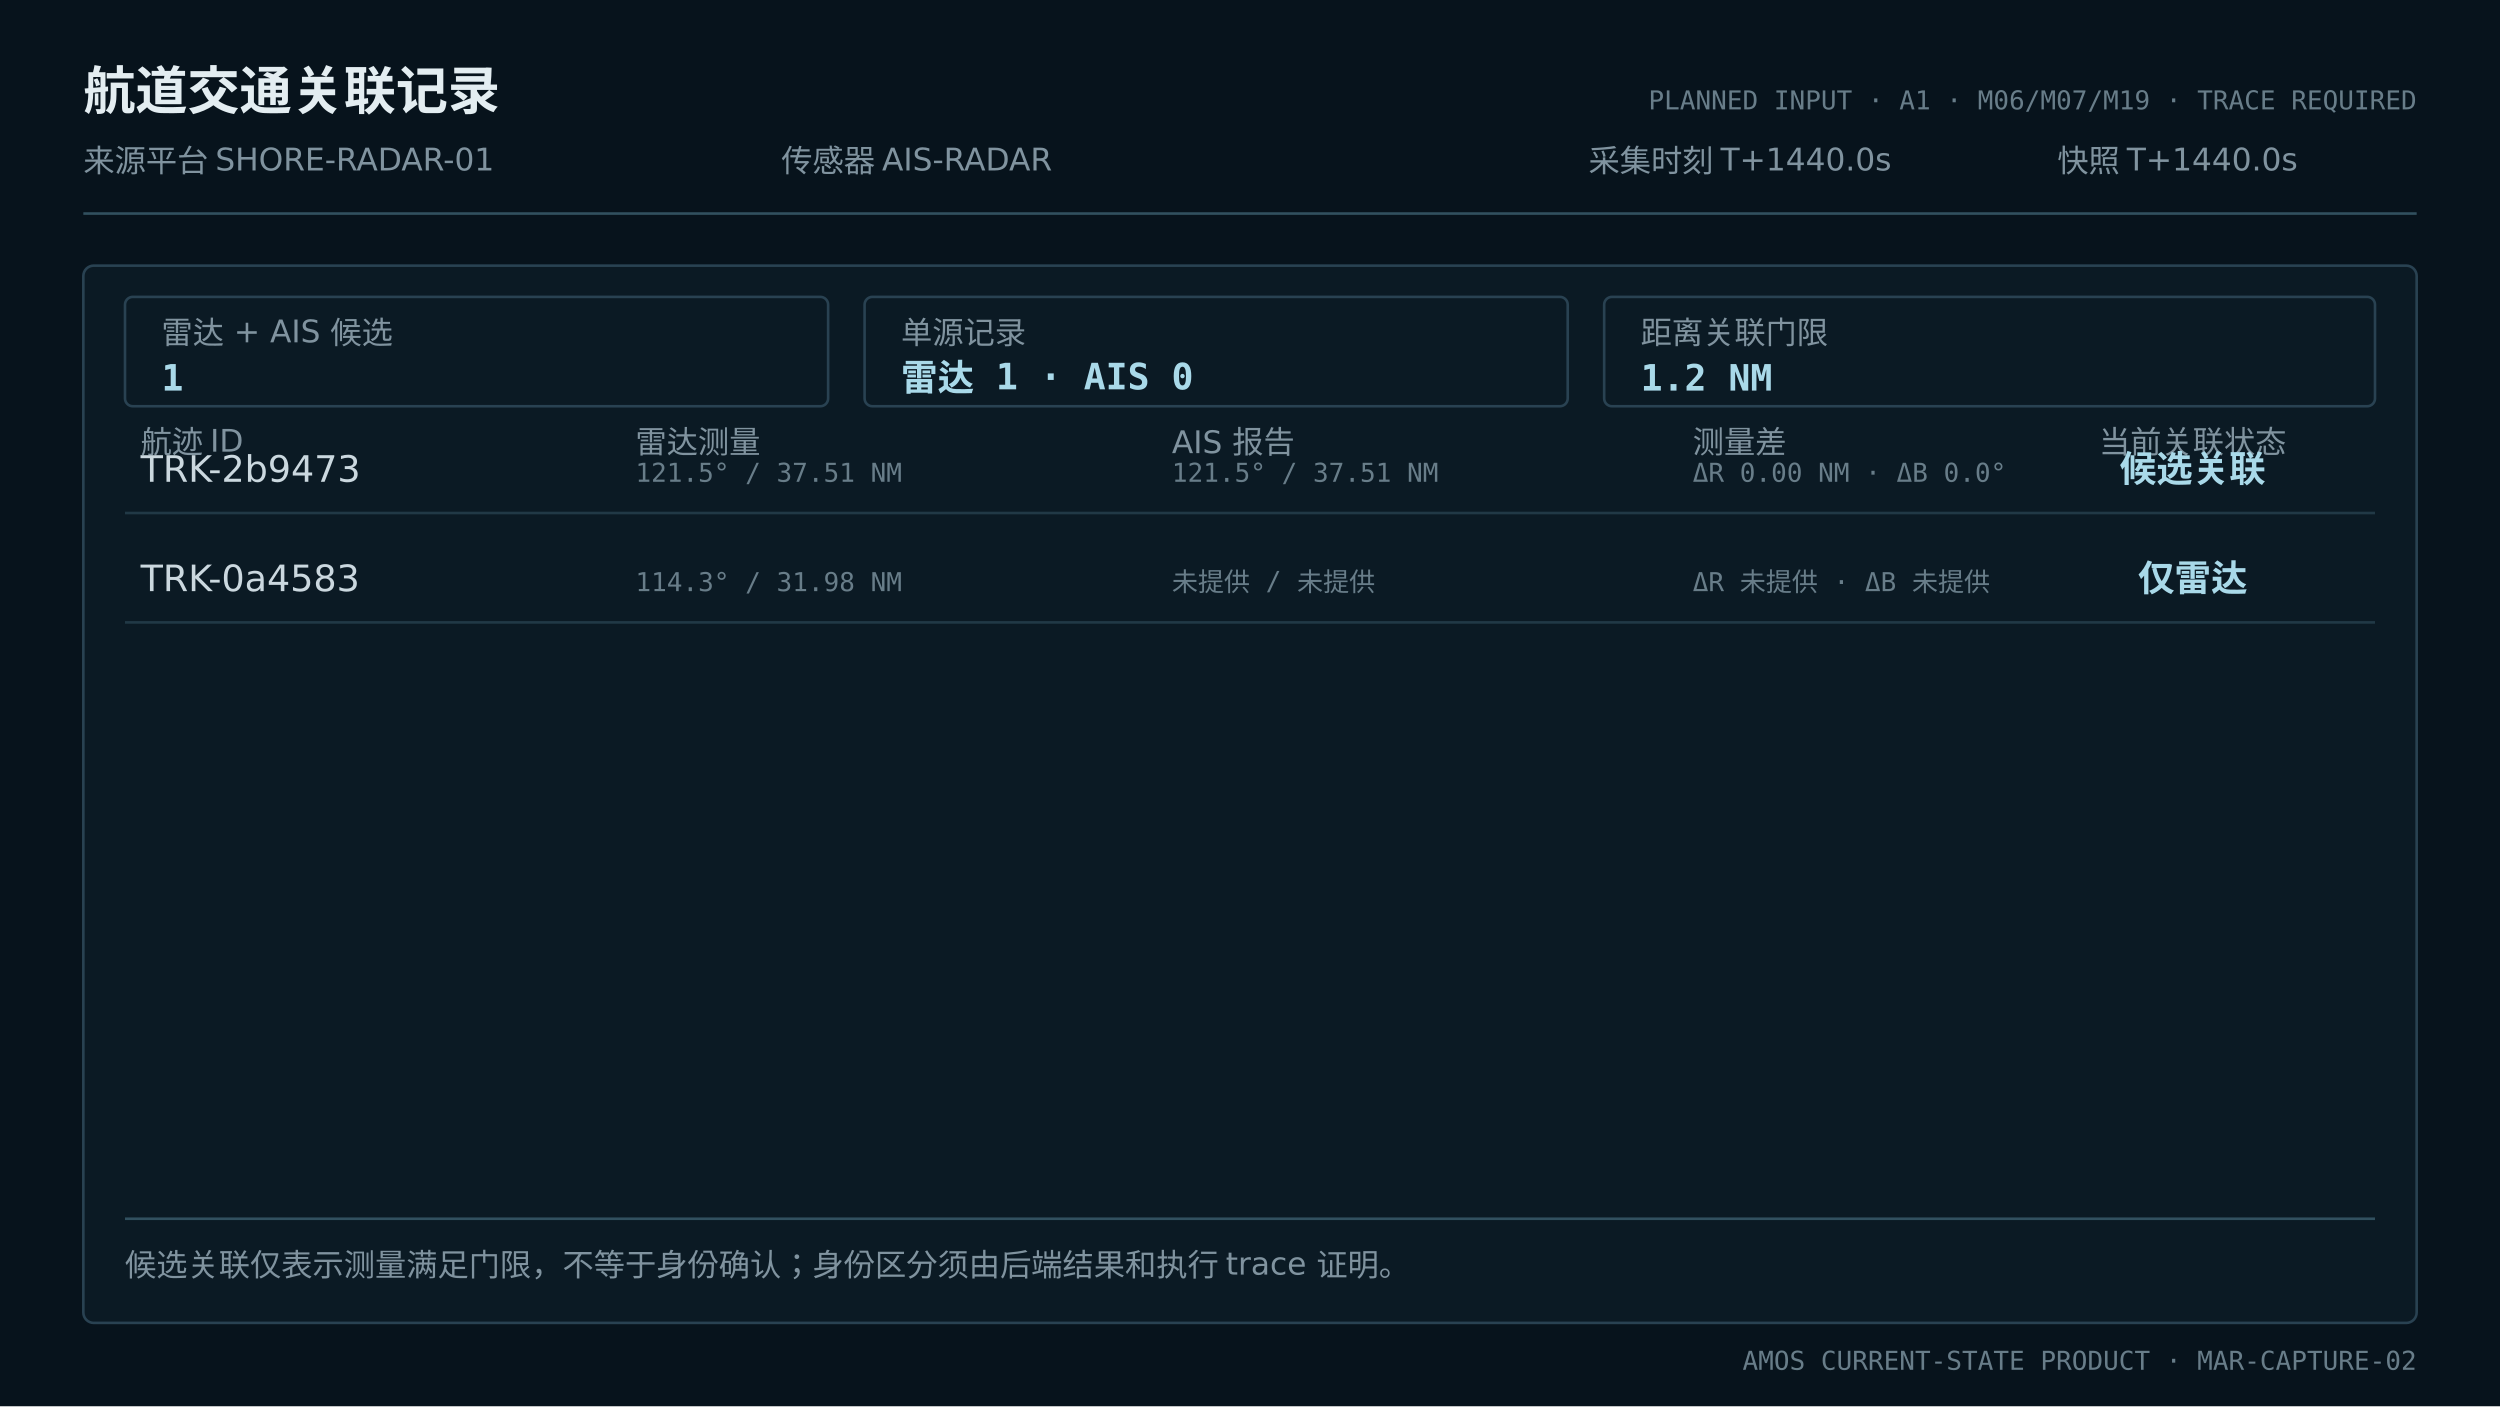
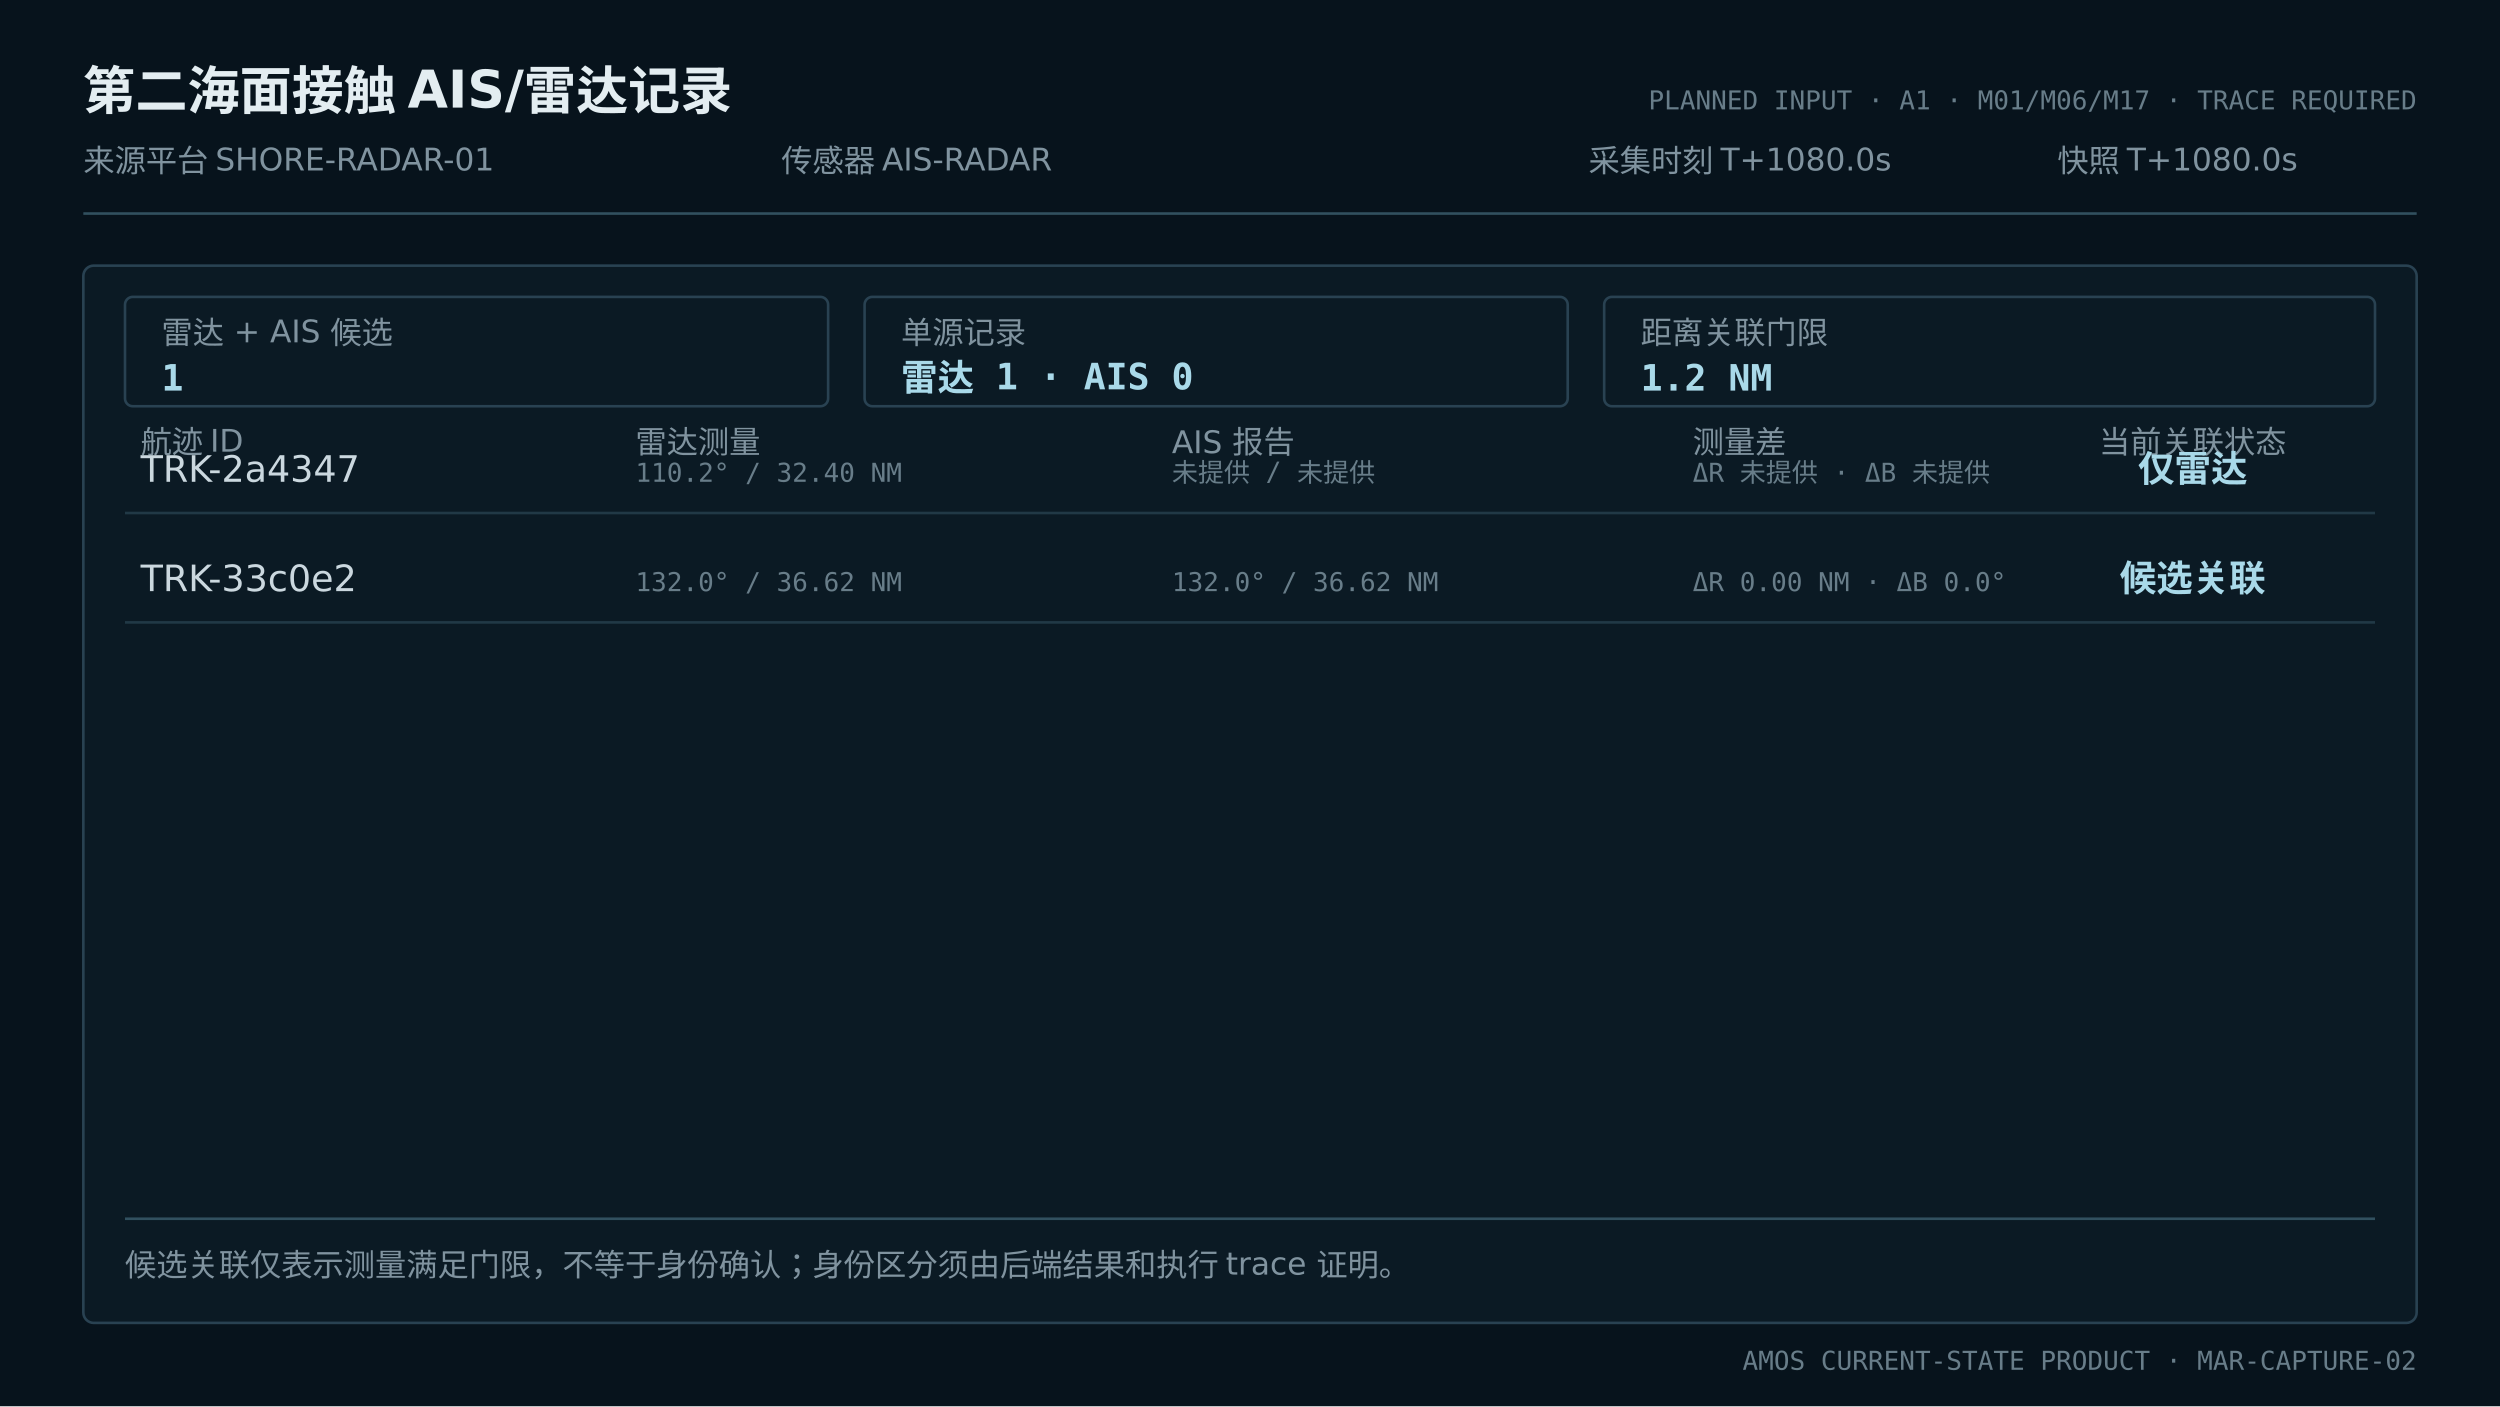
<svg xmlns="http://www.w3.org/2000/svg" width="960" height="540" viewBox="0 0 960 540" role="img">
  <style>
      .bg{fill:#07131c}.panel{fill:#0b1a24;stroke:#294252}.line{stroke:#31505f;fill:none}
      .grid{stroke:#213946;fill:none}.accent{stroke:#53a9c9;fill:none}.ok{stroke:#55b58d;fill:none}
      .warn{stroke:#d2a24f;fill:none}.txt{fill:#cbd8df;font:14px 'DejaVu Sans',sans-serif}
      .small{fill:#80939f;font:12px 'DejaVu Sans',sans-serif}.tiny{fill:#687d89;font:10px 'DejaVu Sans Mono',monospace}
      .title{fill:#e3edf1;font:600 20px 'DejaVu Sans',sans-serif}.value{fill:#a9d9e9;font:600 14px 'DejaVu Sans Mono',monospace}
      .unknown{fill:#8999a2;font:13px 'DejaVu Sans',sans-serif}.dot{fill:#58adca;stroke:#b9e3f0;stroke-width:1}
    </style>
  <rect width="960" height="540" class="bg" />
-   <text x="32" y="42" class="title">航道交通关联记录</text>
-   <text x="928" y="42" text-anchor="end" class="tiny">PLANNED INPUT · A1 · M06/M07/M19 · TRACE REQUIRED</text>
+   <text x="32" y="42" class="title">第二海面接触 AIS/雷达记录</text>
+   <text x="928" y="42" text-anchor="end" class="tiny">PLANNED INPUT · A1 · M01/M06/M17 · TRACE REQUIRED</text>
  <text x="32" y="66" class="small">来源平台  SHORE-RADAR-01</text>
  <text x="300" y="66" class="small">传感器  AIS-RADAR</text>
-   <text x="610" y="66" class="small">采集时刻  T+1440.0s</text>
-   <text x="790" y="66" class="small">快照  T+1440.0s</text>
+   <text x="610" y="66" class="small">采集时刻  T+1080.0s</text>
+   <text x="790" y="66" class="small">快照  T+1080.0s</text>
  <line x1="32" y1="82" x2="928" y2="82" class="line" />
  <rect x="32" y="102" width="896" height="406" rx="4" class="panel" />
  <rect x="48" y="114" width="270" height="42" rx="3" class="panel" />
  <text x="62" y="132" class="small">雷达 + AIS 候选</text>
  <text x="62" y="150" class="value">1</text>
  <rect x="332" y="114" width="270" height="42" rx="3" class="panel" />
  <text x="346" y="132" class="small">单源记录</text>
  <text x="346" y="150" class="value">雷达 1 · AIS 0</text>
  <rect x="616" y="114" width="296" height="42" rx="3" class="panel" />
  <text x="630" y="132" class="small">距离关联门限</text>
  <text x="630" y="150" class="value">1.2 NM</text>
  <text x="54" y="174" class="small">航迹 ID</text>
  <text x="244" y="174" class="small">雷达测量</text>
  <text x="450" y="174" class="small">AIS 报告</text>
  <text x="650" y="174" class="small">测量差</text>
  <text x="842" y="174" text-anchor="middle" class="small">当前关联状态</text>
  <line x1="48" y1="197" x2="912" y2="197" class="grid" />
-   <text x="54" y="185" class="txt">TRK-2b9473</text>
-   <text x="244" y="185" class="tiny">121.5° / 37.51 NM</text>
-   <text x="450" y="185" class="tiny">121.5° / 37.51 NM</text>
-   <text x="650" y="185" class="tiny">ΔR 0.00 NM · ΔB 0.0°</text>
-   <text x="842" y="185" text-anchor="middle" class="value">候选关联</text>
+   <text x="54" y="185" class="txt">TRK-2a4347</text>
+   <text x="244" y="185" class="tiny">110.2° / 32.40 NM</text>
+   <text x="450" y="185" class="tiny">未提供 / 未提供</text>
+   <text x="650" y="185" class="tiny">ΔR 未提供 · ΔB 未提供</text>
+   <text x="842" y="185" text-anchor="middle" class="value">仅雷达</text>
  <line x1="48" y1="239" x2="912" y2="239" class="grid" />
-   <text x="54" y="227" class="txt">TRK-0a4583</text>
-   <text x="244" y="227" class="tiny">114.3° / 31.98 NM</text>
-   <text x="450" y="227" class="tiny">未提供 / 未提供</text>
-   <text x="650" y="227" class="tiny">ΔR 未提供 · ΔB 未提供</text>
-   <text x="842" y="227" text-anchor="middle" class="value">仅雷达</text>
+   <text x="54" y="227" class="txt">TRK-33c0e2</text>
+   <text x="244" y="227" class="tiny">132.0° / 36.62 NM</text>
+   <text x="450" y="227" class="tiny">132.0° / 36.62 NM</text>
+   <text x="650" y="227" class="tiny">ΔR 0.00 NM · ΔB 0.0°</text>
+   <text x="842" y="227" text-anchor="middle" class="value">候选关联</text>
  <line x1="48" y1="468" x2="912" y2="468" class="line" />
  <text x="48" y="490" class="small">候选关联仅表示测量满足门限，不等于身份确认；身份区分须由后端结果和执行 trace 证明。</text>
  <text x="928" y="526" text-anchor="end" class="tiny">AMOS CURRENT-STATE PRODUCT · MAR-CAPTURE-02</text>
</svg>
